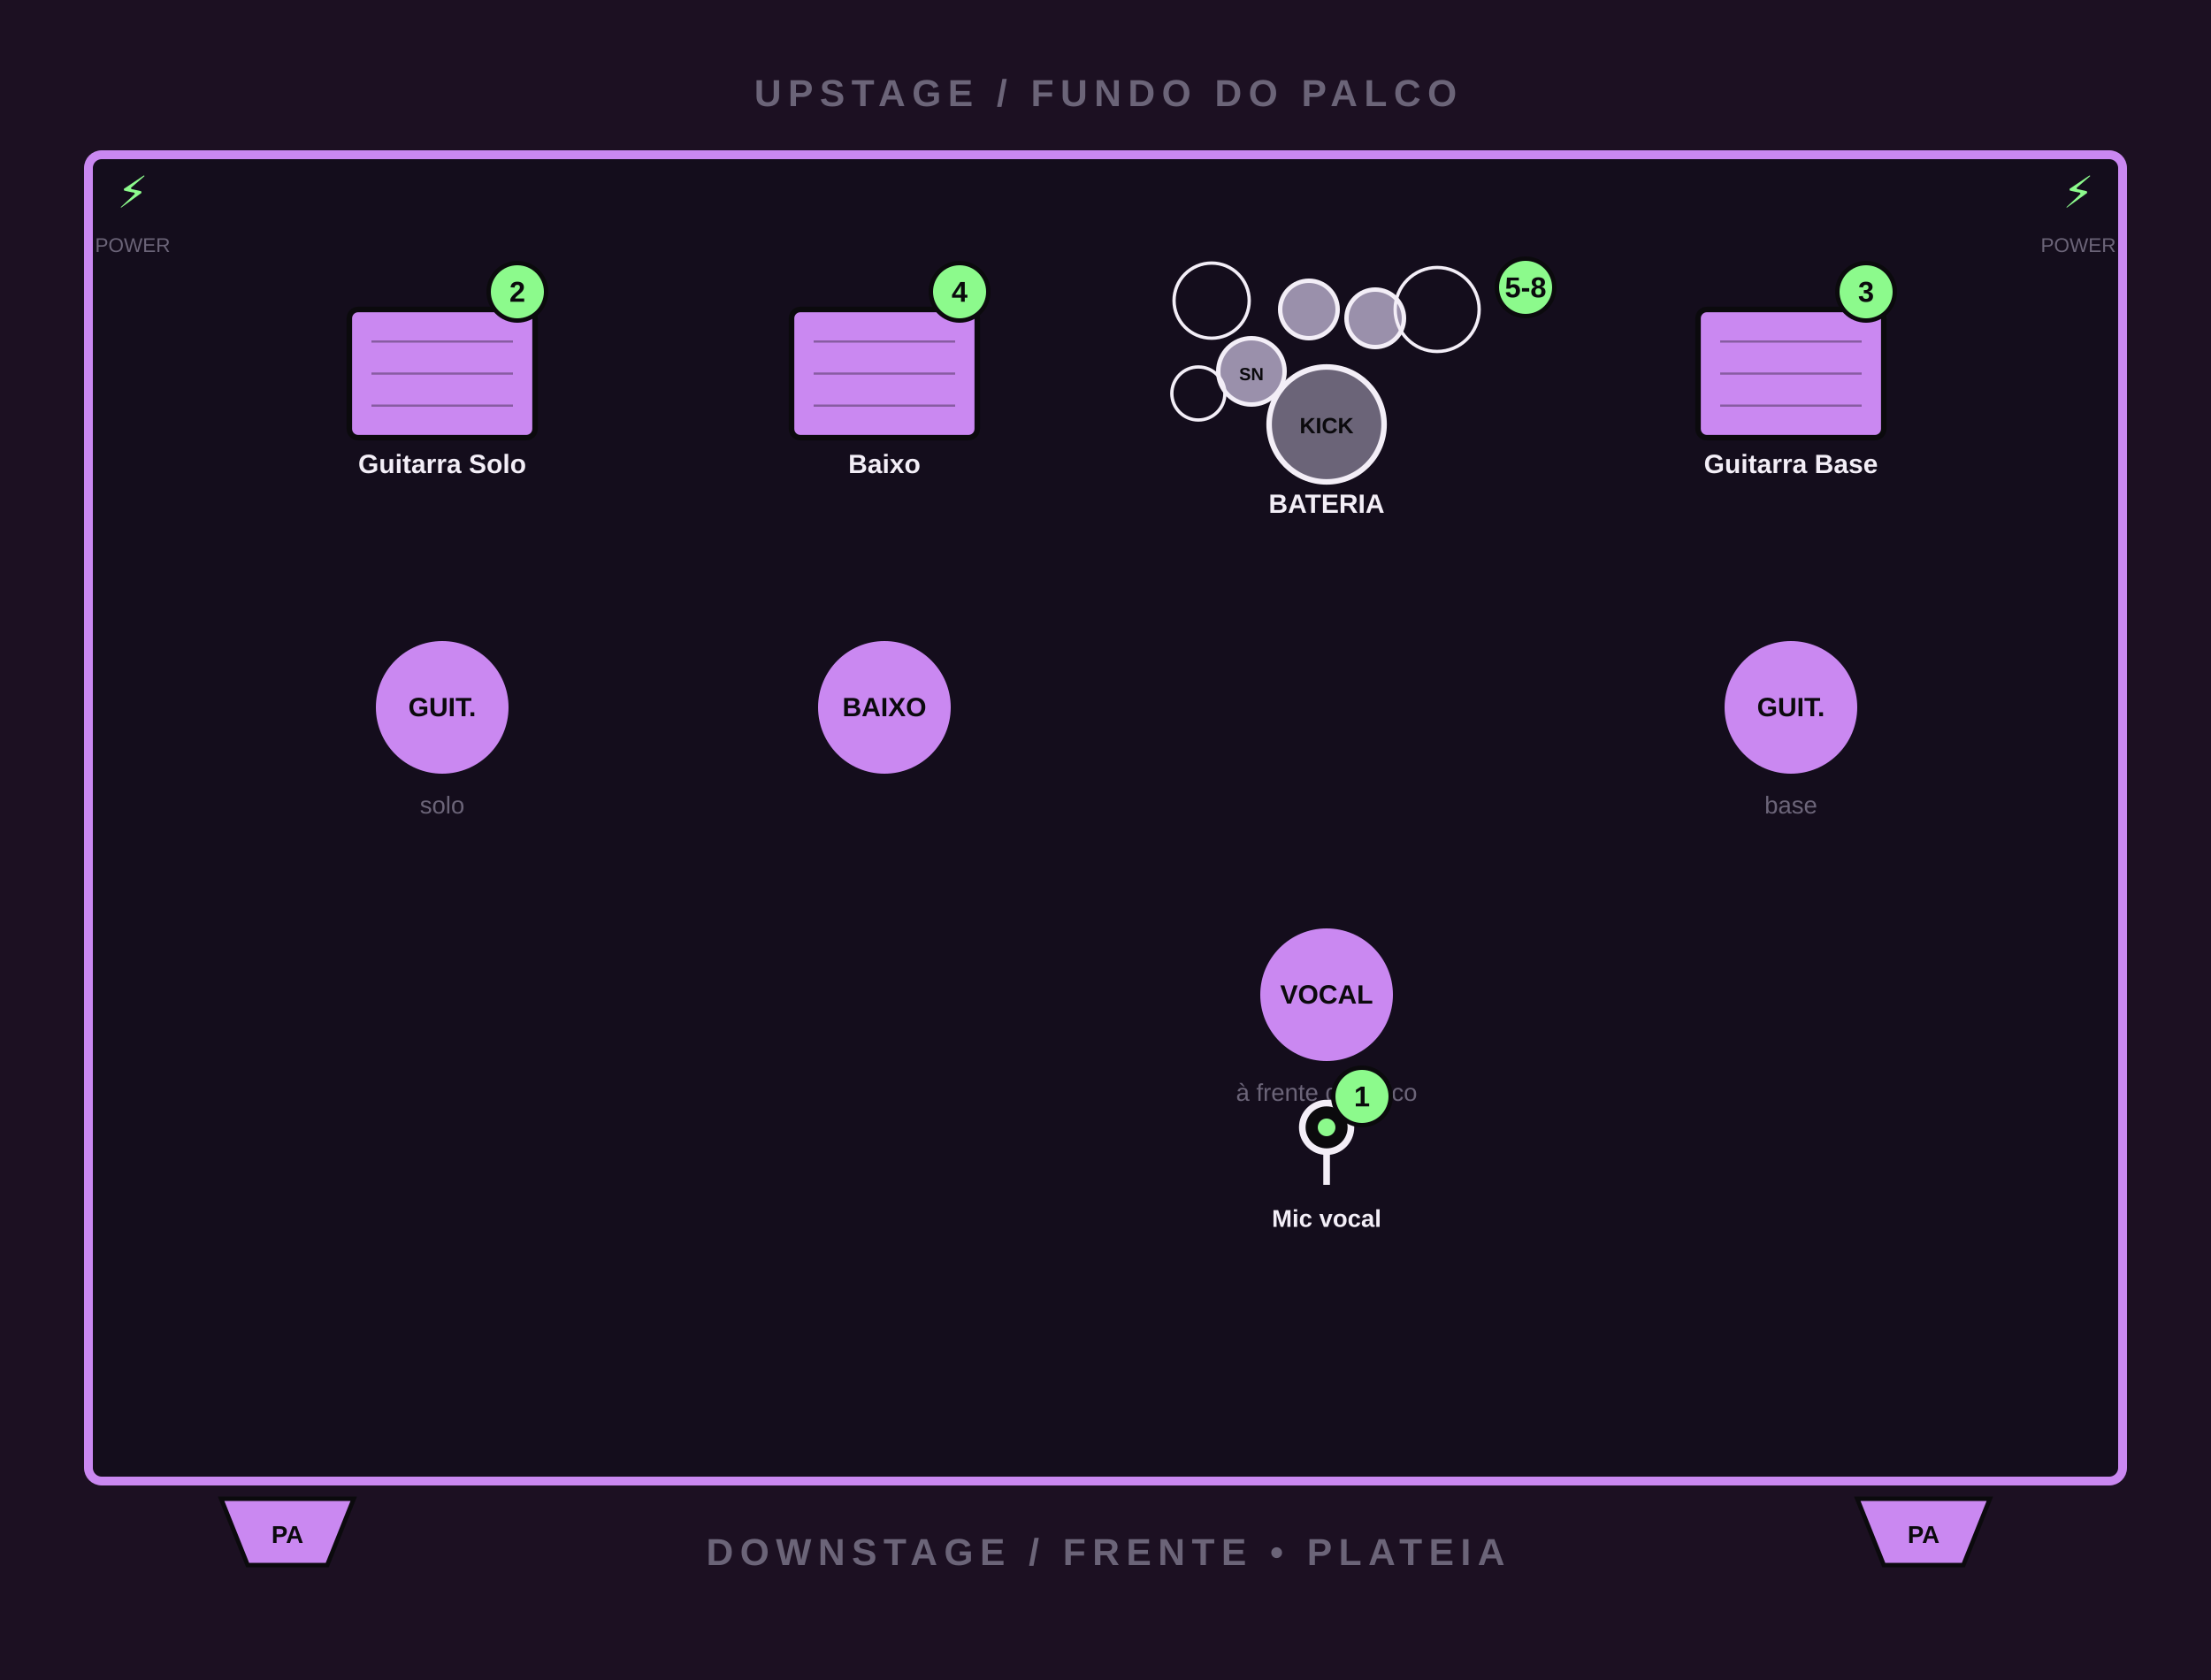
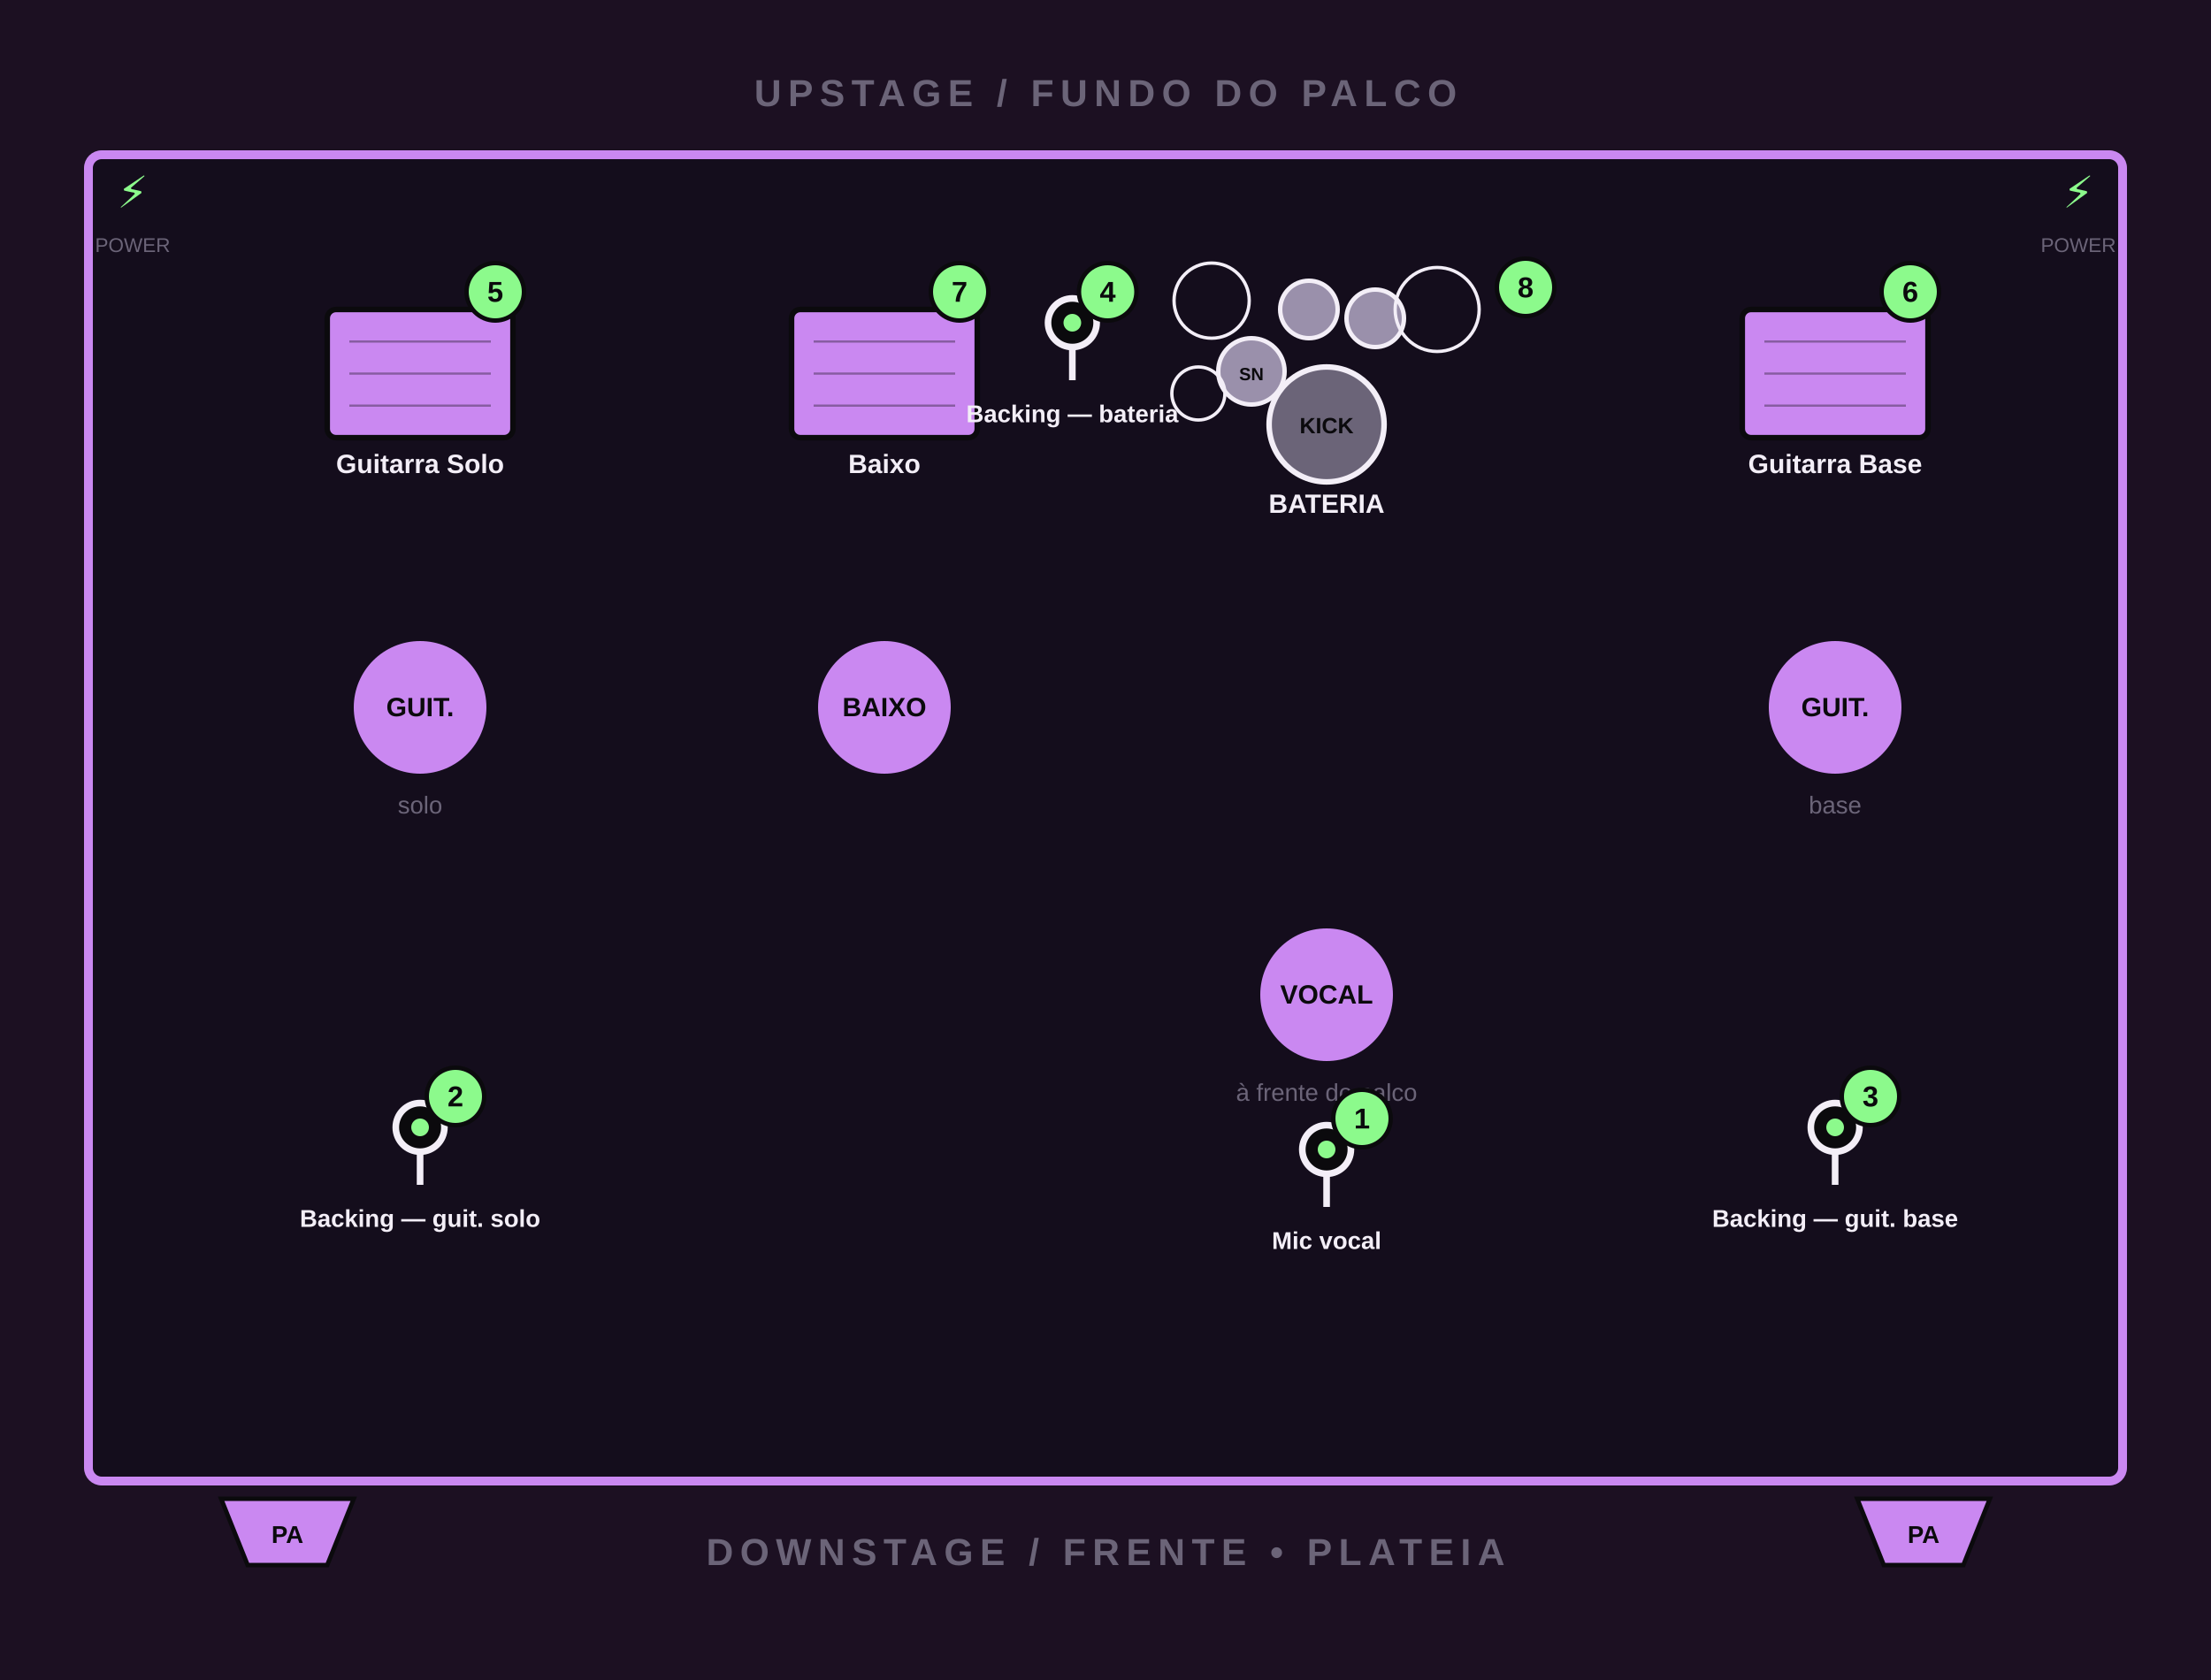
<svg xmlns="http://www.w3.org/2000/svg" viewBox="0 0 1000 760" font-family="Arial, sans-serif">
  <rect x="0" y="0" width="1000" height="760" fill="#1c1022" />
  <rect x="40" y="70" width="920" height="600" fill="#140d1c" stroke="#CA88F1" stroke-width="4" rx="6" />
  <text x="500.0" y="48" text-anchor="middle" font-size="17" font-weight="bold" fill="#6b6478" letter-spacing="3">UPSTAGE  /  FUNDO DO PALCO</text>
  <text x="500.0" y="708" text-anchor="middle" font-size="17" font-weight="bold" fill="#6b6478" letter-spacing="3">DOWNSTAGE  /  FRENTE  •  PLATEIA</text>
  <g>
-     <rect x="158" y="140" width="84" height="58" fill="#CA88F1" stroke="#0b0a0d" stroke-width="2.5" rx="4" />
-     <line x1="168" y1="154.5" x2="232" y2="154.5" stroke="#0b0a0d" stroke-width="1" opacity="0.35" />
-     <line x1="168" y1="169.0" x2="232" y2="169.0" stroke="#0b0a0d" stroke-width="1" opacity="0.35" />
-     <line x1="168" y1="183.5" x2="232" y2="183.5" stroke="#0b0a0d" stroke-width="1" opacity="0.35" />
-     <text x="200.0" y="214" text-anchor="middle" font-size="12" font-weight="bold" fill="#f3eef7">Guitarra Solo</text>
-     <circle cx="234" cy="132" r="13" fill="#8cfa8c" stroke="#0b0a0d" stroke-width="2" />
-     <text x="234" y="136.5" text-anchor="middle" font-size="13" font-weight="bold" fill="#0b0a0d">2</text>
+     <rect x="148" y="140" width="84" height="58" fill="#CA88F1" stroke="#0b0a0d" stroke-width="2.5" rx="4" />
+     <line x1="158" y1="154.5" x2="222" y2="154.5" stroke="#0b0a0d" stroke-width="1" opacity="0.35" />
+     <line x1="158" y1="169.0" x2="222" y2="169.0" stroke="#0b0a0d" stroke-width="1" opacity="0.35" />
+     <line x1="158" y1="183.5" x2="222" y2="183.5" stroke="#0b0a0d" stroke-width="1" opacity="0.35" />
+     <text x="190.0" y="214" text-anchor="middle" font-size="12" font-weight="bold" fill="#f3eef7">Guitarra Solo</text>
+     <circle cx="224" cy="132" r="13" fill="#8cfa8c" stroke="#0b0a0d" stroke-width="2" />
+     <text x="224" y="136.5" text-anchor="middle" font-size="13" font-weight="bold" fill="#0b0a0d">5</text>
  </g>
  <g>
    <rect x="358" y="140" width="84" height="58" fill="#CA88F1" stroke="#0b0a0d" stroke-width="2.5" rx="4" />
    <line x1="368" y1="154.5" x2="432" y2="154.5" stroke="#0b0a0d" stroke-width="1" opacity="0.35" />
    <line x1="368" y1="169.0" x2="432" y2="169.0" stroke="#0b0a0d" stroke-width="1" opacity="0.35" />
    <line x1="368" y1="183.5" x2="432" y2="183.5" stroke="#0b0a0d" stroke-width="1" opacity="0.35" />
    <text x="400.0" y="214" text-anchor="middle" font-size="12" font-weight="bold" fill="#f3eef7">Baixo</text>
    <circle cx="434" cy="132" r="13" fill="#8cfa8c" stroke="#0b0a0d" stroke-width="2" />
-     <text x="434" y="136.5" text-anchor="middle" font-size="13" font-weight="bold" fill="#0b0a0d">4</text>
+     <text x="434" y="136.5" text-anchor="middle" font-size="13" font-weight="bold" fill="#0b0a0d">7</text>
  </g>
  <g>
-     <rect x="768" y="140" width="84" height="58" fill="#CA88F1" stroke="#0b0a0d" stroke-width="2.5" rx="4" />
-     <line x1="778" y1="154.5" x2="842" y2="154.5" stroke="#0b0a0d" stroke-width="1" opacity="0.35" />
-     <line x1="778" y1="169.0" x2="842" y2="169.0" stroke="#0b0a0d" stroke-width="1" opacity="0.35" />
-     <line x1="778" y1="183.5" x2="842" y2="183.5" stroke="#0b0a0d" stroke-width="1" opacity="0.35" />
-     <text x="810.0" y="214" text-anchor="middle" font-size="12" font-weight="bold" fill="#f3eef7">Guitarra Base</text>
-     <circle cx="844" cy="132" r="13" fill="#8cfa8c" stroke="#0b0a0d" stroke-width="2" />
-     <text x="844" y="136.5" text-anchor="middle" font-size="13" font-weight="bold" fill="#0b0a0d">3</text>
+     <rect x="788" y="140" width="84" height="58" fill="#CA88F1" stroke="#0b0a0d" stroke-width="2.5" rx="4" />
+     <line x1="798" y1="154.5" x2="862" y2="154.5" stroke="#0b0a0d" stroke-width="1" opacity="0.35" />
+     <line x1="798" y1="169.0" x2="862" y2="169.0" stroke="#0b0a0d" stroke-width="1" opacity="0.35" />
+     <line x1="798" y1="183.5" x2="862" y2="183.5" stroke="#0b0a0d" stroke-width="1" opacity="0.35" />
+     <text x="830.0" y="214" text-anchor="middle" font-size="12" font-weight="bold" fill="#f3eef7">Guitarra Base</text>
+     <circle cx="864" cy="132" r="13" fill="#8cfa8c" stroke="#0b0a0d" stroke-width="2" />
+     <text x="864" y="136.5" text-anchor="middle" font-size="13" font-weight="bold" fill="#0b0a0d">6</text>
  </g>
  <g>
    <circle cx="600" cy="192" r="26" fill="#6b6478" stroke="#f3eef7" stroke-width="2.5" />
    <text x="600" y="196" text-anchor="middle" font-size="10" font-weight="bold" fill="#0b0a0d">KICK</text>
    <circle cx="566" cy="168" r="15" fill="#9a90ab" stroke="#f3eef7" stroke-width="2" />
    <text x="566" y="172" text-anchor="middle" font-size="8" font-weight="bold" fill="#0b0a0d">SN</text>
    <circle cx="592" cy="140" r="13" fill="#9a90ab" stroke="#f3eef7" stroke-width="2" />
    <circle cx="622" cy="144" r="13" fill="#9a90ab" stroke="#f3eef7" stroke-width="2" />
    <circle cx="548" cy="136" r="17" fill="none" stroke="#f3eef7" stroke-width="1.5" />
    <circle cx="650" cy="140" r="19" fill="none" stroke="#f3eef7" stroke-width="1.5" />
    <circle cx="542" cy="178" r="12" fill="none" stroke="#f3eef7" stroke-width="1.5" />
    <text x="600" y="232" text-anchor="middle" font-size="12" font-weight="bold" fill="#f3eef7">BATERIA</text>
    <circle cx="690" cy="130" r="13" fill="#8cfa8c" stroke="#0b0a0d" stroke-width="2" />
-     <text x="690" y="134.5" text-anchor="middle" font-size="13" font-weight="bold" fill="#0b0a0d">5-8</text>
+     <text x="690" y="134.5" text-anchor="middle" font-size="13" font-weight="bold" fill="#0b0a0d">8</text>
  </g>
  <g>
-     <circle cx="200" cy="320" r="30" fill="#CA88F1" />
-     <text x="200" y="324" text-anchor="middle" font-size="12" font-weight="bold" fill="#0b0a0d">GUIT.</text>
-     <text x="200" y="368" text-anchor="middle" font-size="11" fill="#6b6478">solo</text>
+     <circle cx="190" cy="320" r="30" fill="#CA88F1" />
+     <text x="190" y="324" text-anchor="middle" font-size="12" font-weight="bold" fill="#0b0a0d">GUIT.</text>
+     <text x="190" y="368" text-anchor="middle" font-size="11" fill="#6b6478">solo</text>
  </g>
  <g>
    <circle cx="400" cy="320" r="30" fill="#CA88F1" />
    <text x="400" y="324" text-anchor="middle" font-size="12" font-weight="bold" fill="#0b0a0d">BAIXO</text>
  </g>
  <g>
-     <circle cx="810" cy="320" r="30" fill="#CA88F1" />
-     <text x="810" y="324" text-anchor="middle" font-size="12" font-weight="bold" fill="#0b0a0d">GUIT.</text>
-     <text x="810" y="368" text-anchor="middle" font-size="11" fill="#6b6478">base</text>
+     <circle cx="830" cy="320" r="30" fill="#CA88F1" />
+     <text x="830" y="324" text-anchor="middle" font-size="12" font-weight="bold" fill="#0b0a0d">GUIT.</text>
+     <text x="830" y="368" text-anchor="middle" font-size="11" fill="#6b6478">base</text>
  </g>
  <g>
    <circle cx="600" cy="450" r="30" fill="#CA88F1" />
    <text x="600" y="454" text-anchor="middle" font-size="12" font-weight="bold" fill="#0b0a0d">VOCAL</text>
    <text x="600" y="498" text-anchor="middle" font-size="11" fill="#6b6478">à frente do palco</text>
  </g>
  <g>
-     <line x1="600" y1="510" x2="600" y2="536" stroke="#f3eef7" stroke-width="3" />
-     <circle cx="600" cy="510" r="11" fill="#0b0a0d" stroke="#f3eef7" stroke-width="3" />
-     <circle cx="600" cy="510" r="4" fill="#8cfa8c" />
-     <text x="600" y="555" text-anchor="middle" font-size="11" font-weight="bold" fill="#f3eef7">Mic vocal</text>
-     <circle cx="616" cy="496" r="13" fill="#8cfa8c" stroke="#0b0a0d" stroke-width="2" />
-     <text x="616" y="500.5" text-anchor="middle" font-size="13" font-weight="bold" fill="#0b0a0d">1</text>
+     <line x1="600" y1="520" x2="600" y2="546" stroke="#f3eef7" stroke-width="3" />
+     <circle cx="600" cy="520" r="11" fill="#0b0a0d" stroke="#f3eef7" stroke-width="3" />
+     <circle cx="600" cy="520" r="4" fill="#8cfa8c" />
+     <text x="600" y="565" text-anchor="middle" font-size="11" font-weight="bold" fill="#f3eef7">Mic vocal</text>
+     <circle cx="616" cy="506" r="13" fill="#8cfa8c" stroke="#0b0a0d" stroke-width="2" />
+     <text x="616" y="510.5" text-anchor="middle" font-size="13" font-weight="bold" fill="#0b0a0d">1</text>
+   </g>
+   <g>
+     <line x1="190" y1="510" x2="190" y2="536" stroke="#f3eef7" stroke-width="3" />
+     <circle cx="190" cy="510" r="11" fill="#0b0a0d" stroke="#f3eef7" stroke-width="3" />
+     <circle cx="190" cy="510" r="4" fill="#8cfa8c" />
+     <text x="190" y="555" text-anchor="middle" font-size="11" font-weight="bold" fill="#f3eef7">Backing — guit. solo</text>
+     <circle cx="206" cy="496" r="13" fill="#8cfa8c" stroke="#0b0a0d" stroke-width="2" />
+     <text x="206" y="500.5" text-anchor="middle" font-size="13" font-weight="bold" fill="#0b0a0d">2</text>
+   </g>
+   <g>
+     <line x1="830" y1="510" x2="830" y2="536" stroke="#f3eef7" stroke-width="3" />
+     <circle cx="830" cy="510" r="11" fill="#0b0a0d" stroke="#f3eef7" stroke-width="3" />
+     <circle cx="830" cy="510" r="4" fill="#8cfa8c" />
+     <text x="830" y="555" text-anchor="middle" font-size="11" font-weight="bold" fill="#f3eef7">Backing — guit. base</text>
+     <circle cx="846" cy="496" r="13" fill="#8cfa8c" stroke="#0b0a0d" stroke-width="2" />
+     <text x="846" y="500.5" text-anchor="middle" font-size="13" font-weight="bold" fill="#0b0a0d">3</text>
+   </g>
+   <g>
+     <line x1="485" y1="146" x2="485" y2="172" stroke="#f3eef7" stroke-width="3" />
+     <circle cx="485" cy="146" r="11" fill="#0b0a0d" stroke="#f3eef7" stroke-width="3" />
+     <circle cx="485" cy="146" r="4" fill="#8cfa8c" />
+     <text x="485" y="191" text-anchor="middle" font-size="11" font-weight="bold" fill="#f3eef7">Backing — bateria</text>
+     <circle cx="501" cy="132" r="13" fill="#8cfa8c" stroke="#0b0a0d" stroke-width="2" />
+     <text x="501" y="136.5" text-anchor="middle" font-size="13" font-weight="bold" fill="#0b0a0d">4</text>
  </g>
  <polygon points="100,678 160,678 148,708 112,708" fill="#CA88F1" stroke="#0b0a0d" stroke-width="2" />
  <text x="130" y="698" text-anchor="middle" font-size="11" font-weight="bold" fill="#0b0a0d">PA</text>
  <polygon points="840,678 900,678 888,708 852,708" fill="#CA88F1" stroke="#0b0a0d" stroke-width="2" />
  <text x="870" y="698" text-anchor="middle" font-size="11" font-weight="bold" fill="#0b0a0d">PA</text>
  <text x="60" y="94" text-anchor="middle" font-size="20" fill="#8cfa8c">⚡</text>
  <text x="60" y="114" text-anchor="middle" font-size="9" fill="#6b6478">POWER</text>
  <text x="940" y="94" text-anchor="middle" font-size="20" fill="#8cfa8c">⚡</text>
  <text x="940" y="114" text-anchor="middle" font-size="9" fill="#6b6478">POWER</text>
</svg>
